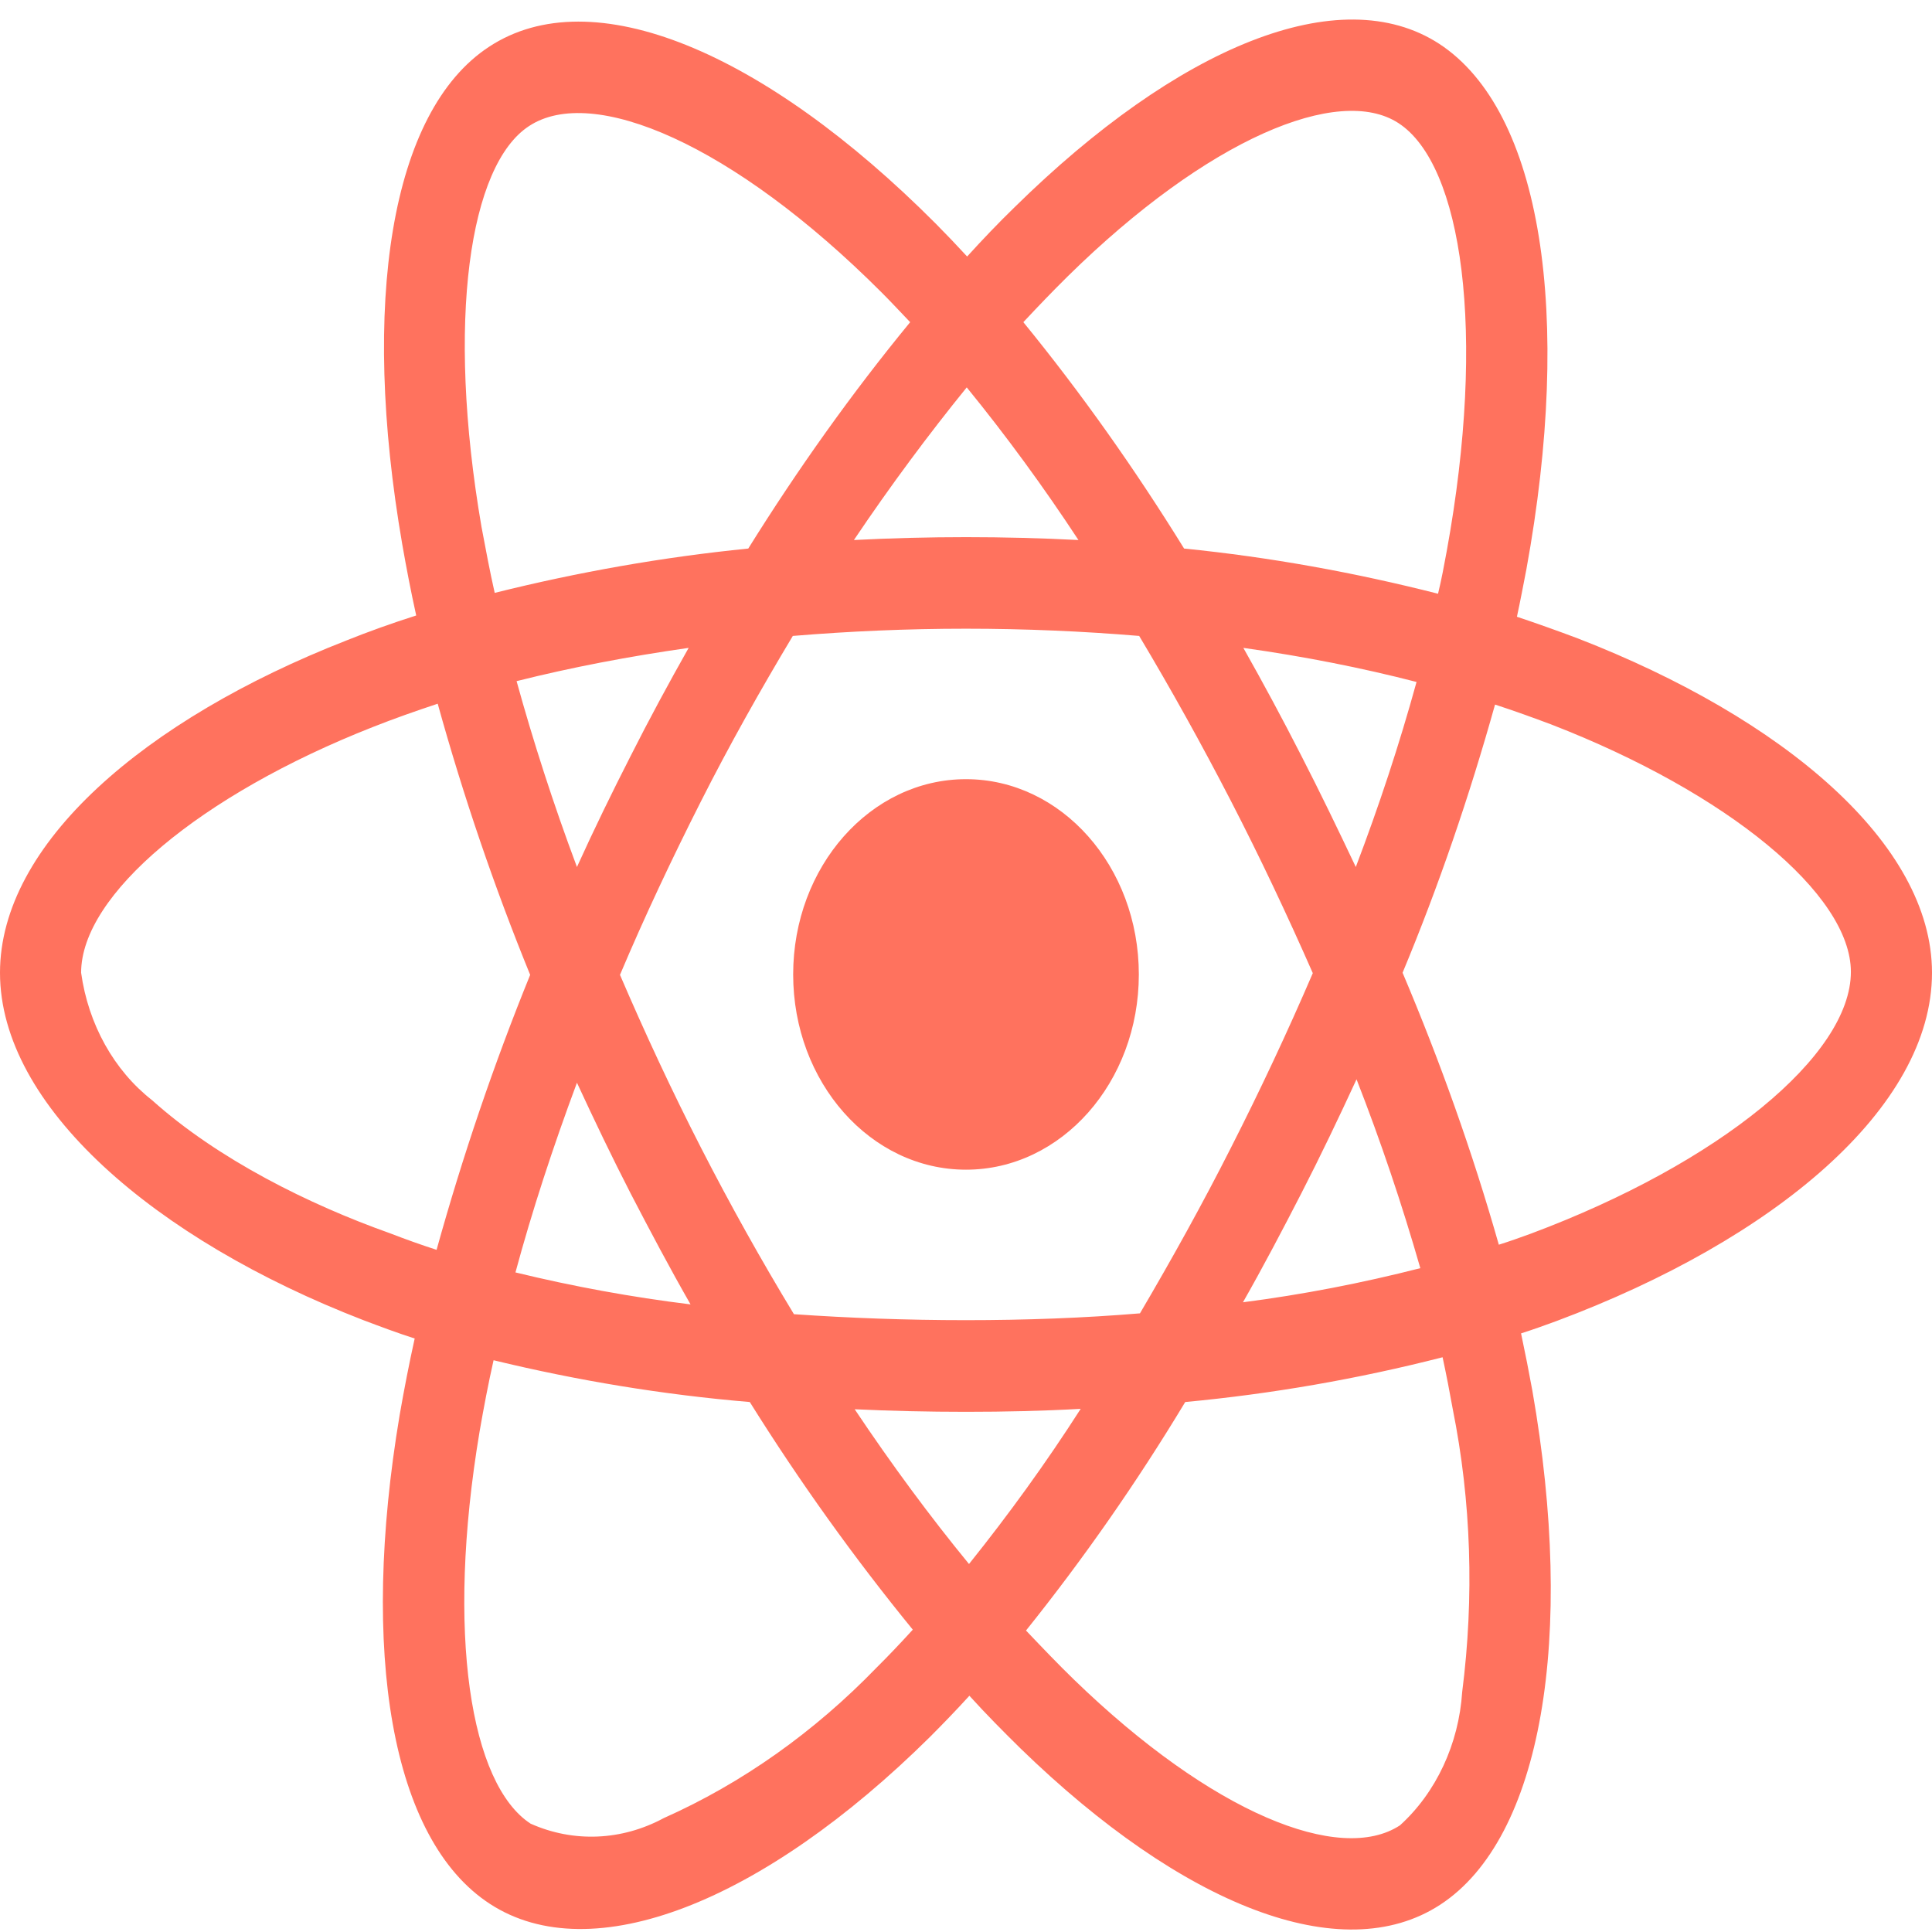
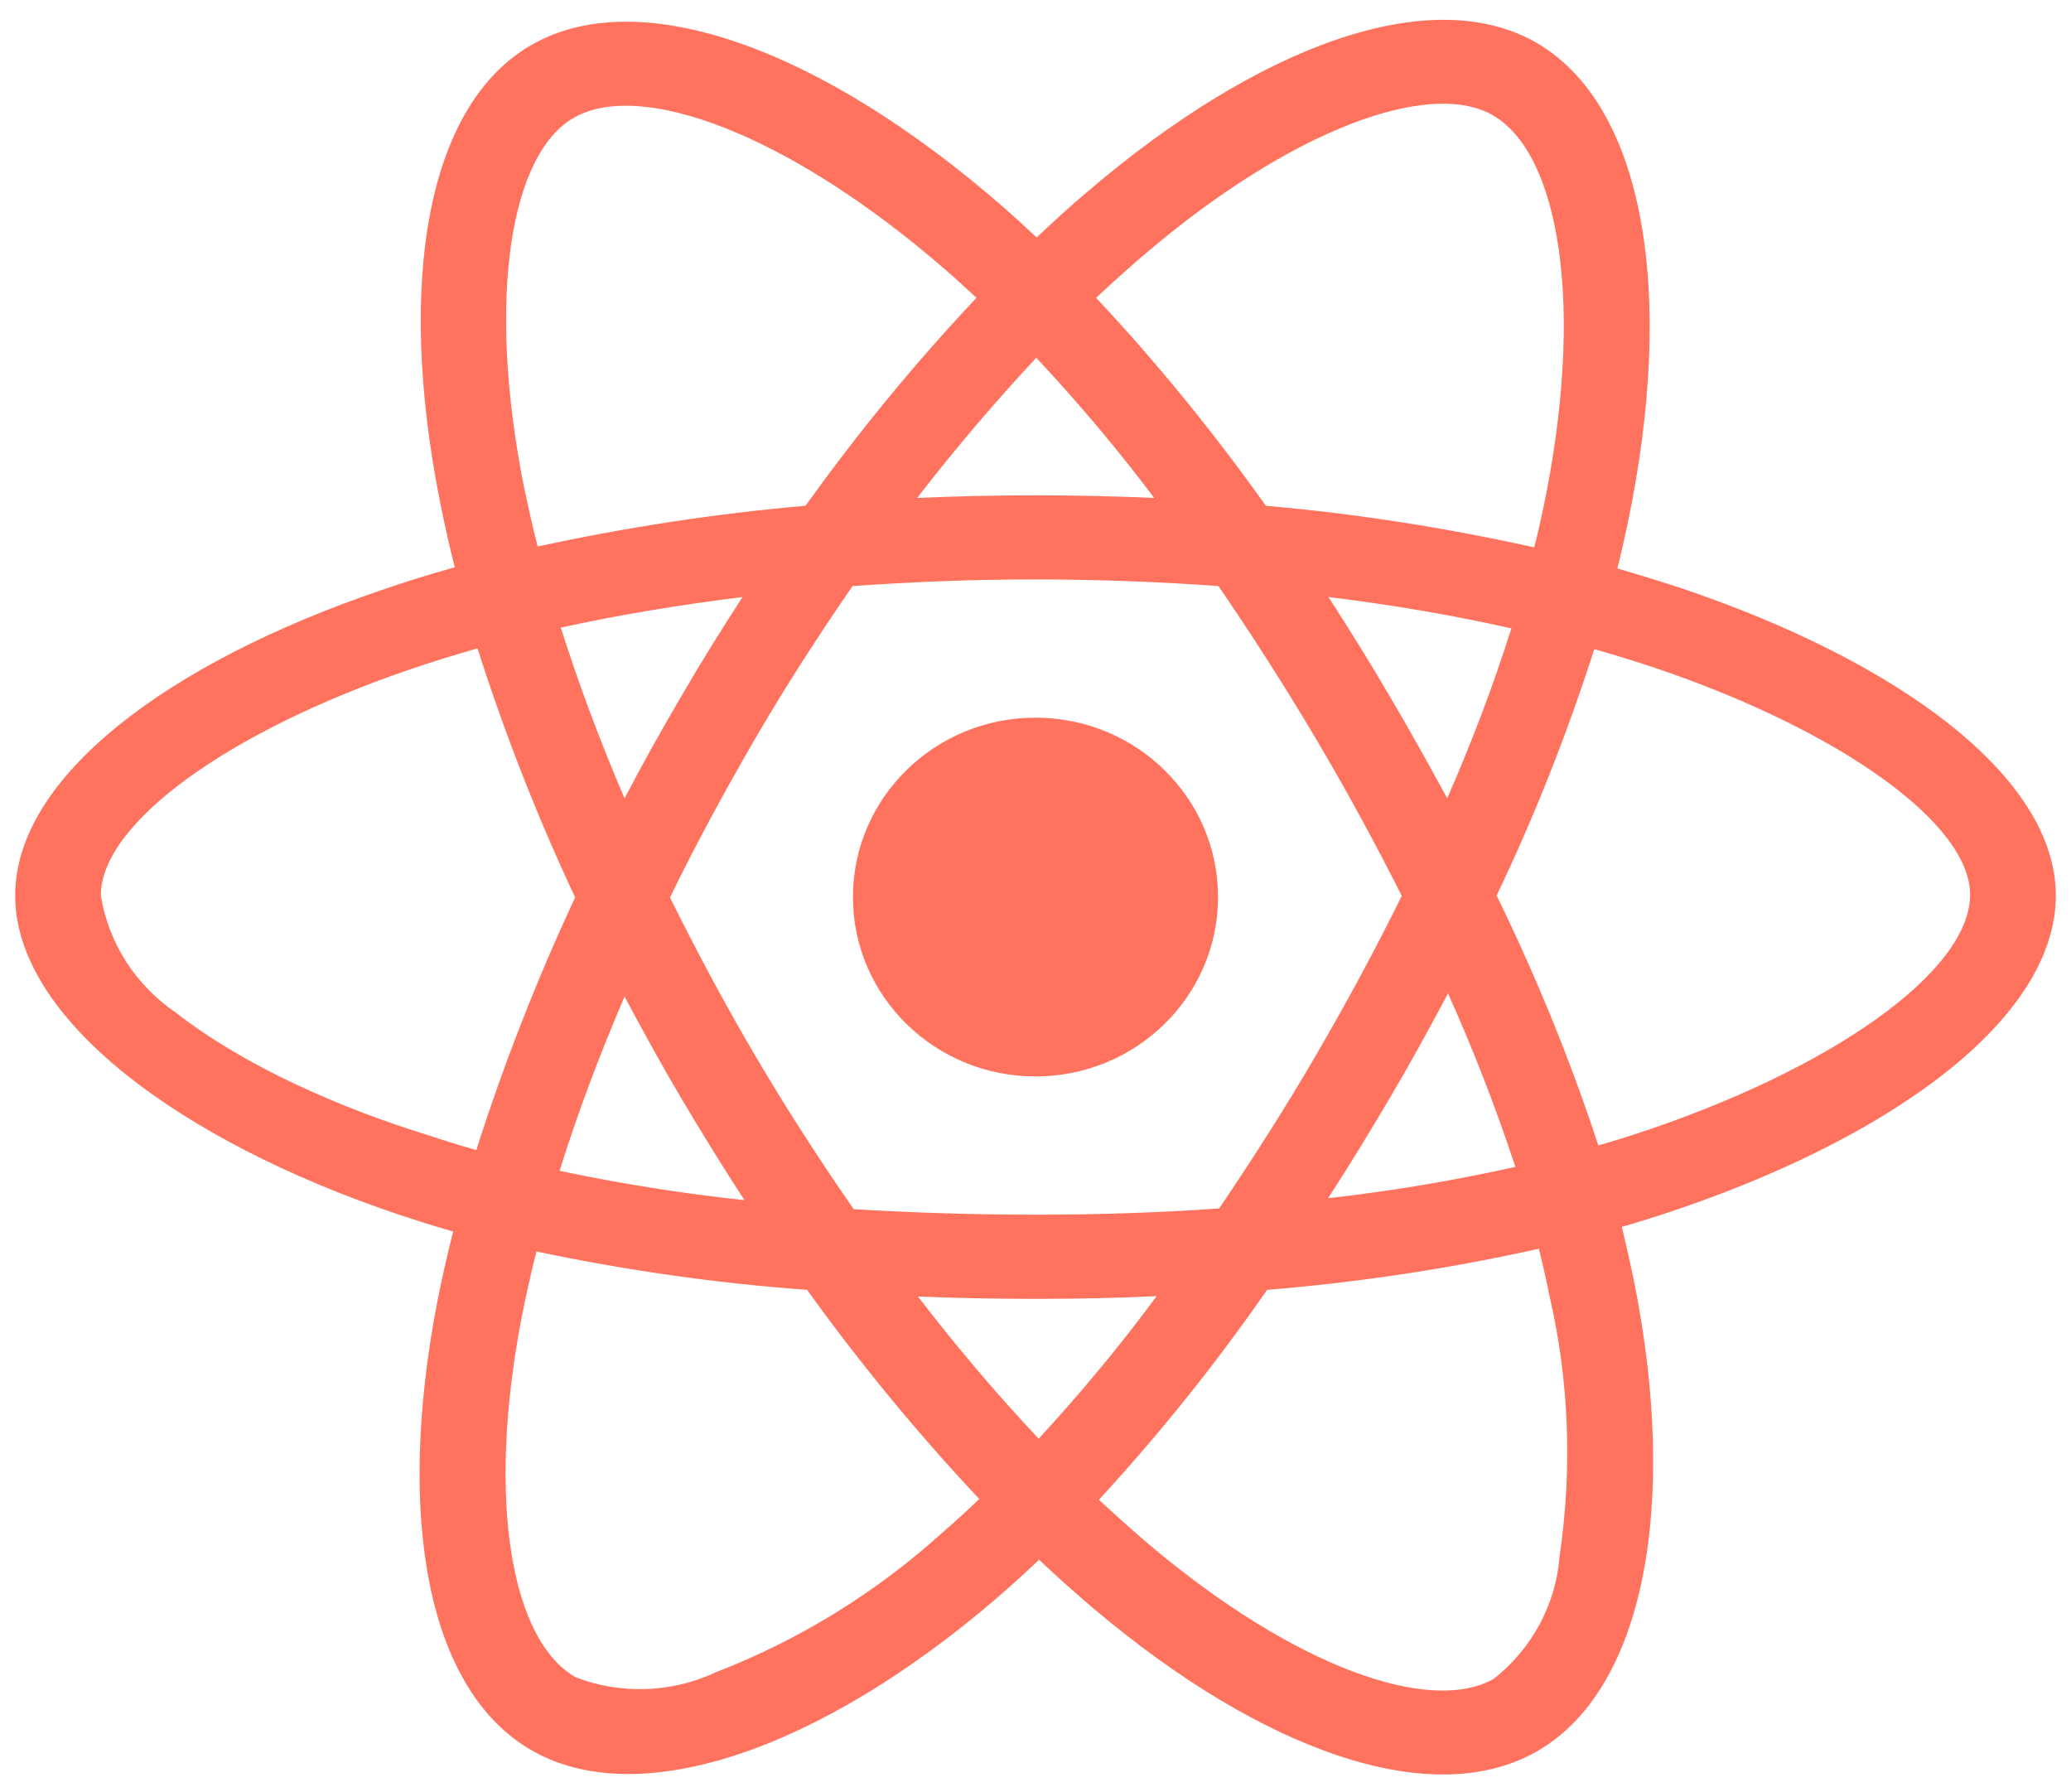
- <svg xmlns="http://www.w3.org/2000/svg" width="70" height="70" viewBox="0 0 70 70" fill="none">
-   <path d="M57.176 23.134C56.438 22.856 55.699 22.593 54.961 22.346C55.084 21.775 55.193 21.203 55.303 20.632C56.984 11.426 55.877 4.027 52.145 1.587C48.549 -0.746 42.684 1.679 36.75 7.518C36.162 8.089 35.588 8.692 35.041 9.294C34.672 8.893 34.289 8.491 33.906 8.105C27.686 1.865 21.451 -0.761 17.719 1.695C14.137 4.043 13.07 11.009 14.574 19.72C14.725 20.585 14.889 21.435 15.08 22.3C14.205 22.578 13.344 22.887 12.537 23.211C5.236 26.069 0 30.579 0 35.244C0 40.063 5.578 44.898 13.166 47.832C13.781 48.064 14.396 48.296 15.025 48.496C14.82 49.423 14.643 50.334 14.479 51.277C13.043 59.849 14.164 66.646 17.746 68.978C21.438 71.388 27.645 68.916 33.688 62.939C34.166 62.46 34.645 61.965 35.123 61.44C35.725 62.105 36.353 62.738 36.982 63.356C42.834 69.04 48.617 71.341 52.185 69.009C55.877 66.599 57.08 59.293 55.522 50.396C55.398 49.717 55.262 49.022 55.111 48.311C55.549 48.172 55.973 48.018 56.397 47.863C64.285 44.913 70 40.14 70 35.244C70 30.564 64.613 26.022 57.176 23.134ZM38.678 10.02C43.764 5.016 48.508 3.054 50.668 4.46C52.978 5.958 53.867 12.013 52.418 19.968C52.322 20.493 52.227 21.002 52.103 21.512C49.068 20.74 45.992 20.184 42.902 19.875C41.125 17.002 39.184 14.252 37.078 11.673C37.611 11.101 38.131 10.561 38.678 10.02ZM22.859 43.26C23.557 44.604 24.268 45.948 25.02 47.261C22.887 46.998 20.768 46.612 18.676 46.102C19.277 43.878 20.029 41.577 20.904 39.229C21.533 40.588 22.176 41.932 22.859 43.26ZM18.717 24.679C20.686 24.184 22.777 23.783 24.951 23.474C24.227 24.756 23.516 26.069 22.846 27.397C22.176 28.71 21.52 30.054 20.904 31.413C20.043 29.112 19.318 26.857 18.717 24.679ZM22.463 35.321C23.365 33.189 24.35 31.104 25.389 29.05C26.428 26.995 27.549 25.003 28.725 23.041C30.775 22.871 32.867 22.779 35 22.779C37.133 22.779 39.238 22.871 41.275 23.041C42.438 24.988 43.545 26.98 44.598 29.019C45.65 31.058 46.635 33.143 47.565 35.259C46.648 37.391 45.664 39.491 44.611 41.561C43.572 43.615 42.465 45.608 41.303 47.585C39.266 47.755 37.147 47.832 35 47.832C32.853 47.832 30.775 47.755 28.766 47.616C27.576 45.654 26.455 43.646 25.402 41.592C24.35 39.538 23.379 37.453 22.463 35.321ZM47.154 43.229C47.852 41.87 48.508 40.495 49.15 39.105C50.025 41.345 50.791 43.615 51.461 45.948C49.342 46.489 47.195 46.906 45.035 47.184C45.773 45.886 46.471 44.558 47.154 43.229ZM49.123 31.413C48.48 30.054 47.824 28.695 47.141 27.366C46.471 26.053 45.773 24.756 45.049 23.474C47.25 23.783 49.355 24.2 51.324 24.709C50.695 26.995 49.957 29.22 49.123 31.413ZM35.027 14.036C36.463 15.797 37.816 17.651 39.074 19.566C36.367 19.427 33.647 19.427 30.939 19.566C32.279 17.573 33.66 15.72 35.027 14.036ZM19.168 4.568C21.465 3.054 26.564 5.216 31.938 10.592C32.279 10.931 32.621 11.302 32.977 11.673C30.857 14.252 28.902 17.002 27.111 19.875C24.021 20.184 20.959 20.724 17.924 21.481C17.746 20.694 17.596 19.89 17.445 19.087C16.16 11.611 17.008 5.973 19.168 4.568ZM15.818 45.284C15.244 45.098 14.684 44.898 14.123 44.681C11.211 43.646 7.902 42.009 5.51 39.862C4.129 38.781 3.199 37.113 2.939 35.244C2.939 32.417 7.26 28.803 13.494 26.347C14.273 26.038 15.066 25.76 15.859 25.497C16.789 28.849 17.91 32.139 19.209 35.321C17.896 38.549 16.762 41.886 15.818 45.284ZM31.76 60.421C29.504 62.753 26.893 64.607 24.049 65.873C22.531 66.692 20.781 66.769 19.223 66.074C17.049 64.653 16.146 59.201 17.377 51.864C17.527 50.999 17.691 50.134 17.883 49.284C20.945 50.026 24.035 50.535 27.166 50.798C28.971 53.686 30.953 56.451 33.072 59.046C32.635 59.525 32.197 59.988 31.76 60.421ZM35.109 56.667C33.715 54.968 32.32 53.084 30.967 51.06C32.279 51.122 33.633 51.153 35 51.153C36.408 51.153 37.789 51.122 39.156 51.045C37.898 53.007 36.545 54.876 35.109 56.667ZM52.978 61.301C52.855 63.186 52.035 64.947 50.723 66.136C48.549 67.557 43.914 65.703 38.91 60.853C38.336 60.297 37.762 59.695 37.174 59.077C39.266 56.467 41.193 53.702 42.943 50.798C46.074 50.504 49.191 49.964 52.268 49.176C52.404 49.809 52.527 50.443 52.637 51.06C53.307 54.397 53.416 57.872 52.978 61.301ZM55.467 44.697C55.084 44.836 54.701 44.975 54.305 45.098C53.348 41.731 52.172 38.441 50.818 35.244C52.131 32.093 53.238 28.849 54.168 25.528C54.879 25.76 55.562 26.007 56.219 26.254C62.59 28.725 67.061 32.402 67.061 35.213C67.061 38.24 62.289 42.148 55.467 44.697ZM35 42.38C38.459 42.38 41.262 39.213 41.262 35.306C41.262 31.398 38.459 28.231 35 28.231C31.541 28.231 28.738 31.398 28.738 35.306C28.738 39.213 31.541 42.38 35 42.38Z" fill="#FF725E" />
+ <svg xmlns="http://www.w3.org/2000/svg" width="74" height="64" viewBox="0 0 74 64" fill="none">
+   <path d="M60.1 21.024C59.331 20.772 58.562 20.534 57.792 20.31C57.921 19.792 58.035 19.275 58.148 18.757C59.9 10.417 58.747 3.715 54.859 1.504C51.113 -0.609 45.004 1.588 38.823 6.877C38.21 7.395 37.612 7.941 37.043 8.486C36.658 8.122 36.259 7.759 35.861 7.409C29.381 1.756 22.887 -0.623 18.998 1.602C15.267 3.729 14.156 10.04 15.723 17.931C15.88 18.715 16.05 19.485 16.25 20.268C15.338 20.52 14.441 20.8 13.601 21.094C5.996 23.682 0.542 27.768 0.542 31.994C0.542 36.36 6.352 40.739 14.256 43.398C14.897 43.608 15.538 43.818 16.193 44C15.979 44.839 15.794 45.665 15.623 46.518C14.128 54.284 15.296 60.441 19.027 62.554C22.872 64.737 29.338 62.498 35.633 57.083C36.131 56.649 36.63 56.201 37.128 55.725C37.755 56.327 38.41 56.901 39.065 57.461C45.16 62.61 51.184 64.695 54.901 62.582C58.747 60.399 60 53.781 58.376 45.721C58.248 45.105 58.106 44.475 57.949 43.832C58.405 43.706 58.846 43.566 59.288 43.426C67.505 40.753 73.458 36.43 73.458 31.994C73.458 27.754 67.847 23.64 60.1 21.024V21.024ZM40.831 9.144C46.129 4.61 51.071 2.833 53.321 4.107C55.727 5.464 56.653 10.949 55.144 18.155C55.044 18.631 54.944 19.093 54.816 19.555C51.654 18.855 48.45 18.351 45.231 18.071C43.38 15.469 41.358 12.978 39.165 10.641C39.72 10.123 40.261 9.634 40.831 9.144V9.144ZM24.353 39.256C25.08 40.474 25.82 41.691 26.604 42.88C24.382 42.642 22.174 42.292 19.995 41.831C20.622 39.816 21.405 37.731 22.317 35.604C22.972 36.835 23.641 38.053 24.353 39.256V39.256ZM20.038 22.423C22.089 21.975 24.268 21.611 26.532 21.331C25.777 22.493 25.037 23.682 24.339 24.886C23.641 26.075 22.958 27.292 22.317 28.524C21.42 26.439 20.665 24.396 20.038 22.423ZM23.94 32.064C24.88 30.133 25.906 28.244 26.988 26.383C28.07 24.522 29.238 22.717 30.463 20.94C32.599 20.786 34.778 20.702 37 20.702C39.221 20.702 41.415 20.786 43.537 20.94C44.747 22.703 45.901 24.508 46.997 26.355C48.094 28.202 49.119 30.091 50.088 32.008C49.134 33.939 48.108 35.842 47.012 37.717C45.929 39.578 44.776 41.383 43.565 43.174C41.443 43.328 39.236 43.398 37 43.398C34.764 43.398 32.599 43.328 30.506 43.202C29.267 41.425 28.099 39.606 27.002 37.745C25.906 35.884 24.895 33.995 23.94 32.064ZM49.661 39.228C50.387 37.997 51.071 36.751 51.74 35.492C52.651 37.521 53.449 39.578 54.147 41.691C51.939 42.181 49.703 42.558 47.453 42.81C48.222 41.635 48.949 40.431 49.661 39.228ZM51.711 28.524C51.042 27.292 50.358 26.061 49.646 24.858C48.949 23.668 48.222 22.493 47.467 21.331C49.76 21.611 51.953 21.989 54.004 22.451C53.349 24.522 52.58 26.537 51.711 28.524V28.524ZM37.028 12.782C38.524 14.377 39.934 16.056 41.244 17.791C38.424 17.666 35.59 17.666 32.77 17.791C34.166 15.986 35.604 14.307 37.028 12.782ZM20.508 4.205C22.901 2.833 28.213 4.792 33.81 9.662C34.166 9.97 34.522 10.305 34.892 10.641C32.685 12.978 30.648 15.469 28.782 18.071C25.564 18.351 22.374 18.841 19.212 19.526C19.027 18.813 18.87 18.085 18.714 17.358C17.375 10.585 18.258 5.478 20.508 4.205V4.205ZM17.019 41.089C16.421 40.921 15.837 40.739 15.253 40.544C12.22 39.606 8.773 38.123 6.281 36.178C4.842 35.198 3.874 33.687 3.603 31.994C3.603 29.433 8.104 26.159 14.598 23.934C15.41 23.654 16.236 23.402 17.062 23.165C18.03 26.201 19.198 29.181 20.551 32.064C19.184 34.988 18.002 38.011 17.019 41.089V41.089ZM33.625 54.802C31.275 56.915 28.555 58.594 25.592 59.741C24.012 60.483 22.189 60.553 20.565 59.923C18.301 58.636 17.361 53.697 18.642 47.05C18.799 46.267 18.97 45.483 19.169 44.713C22.36 45.385 25.578 45.847 28.839 46.084C30.719 48.701 32.784 51.206 34.992 53.557C34.536 53.99 34.08 54.41 33.625 54.802ZM37.114 51.402C35.661 49.863 34.209 48.156 32.799 46.322C34.166 46.378 35.576 46.406 37 46.406C38.467 46.406 39.905 46.378 41.329 46.308C40.019 48.086 38.609 49.779 37.114 51.402V51.402ZM55.727 55.599C55.599 57.307 54.745 58.902 53.378 59.979C51.113 61.267 46.285 59.587 41.073 55.194C40.475 54.69 39.877 54.144 39.264 53.585C41.443 51.22 43.451 48.715 45.274 46.084C48.535 45.819 51.782 45.329 54.987 44.615C55.129 45.189 55.258 45.763 55.371 46.322C56.069 49.345 56.183 52.493 55.727 55.599V55.599ZM58.319 40.557C57.921 40.683 57.522 40.809 57.109 40.921C56.112 37.871 54.887 34.89 53.477 31.994C54.844 29.139 55.998 26.201 56.967 23.193C57.707 23.402 58.419 23.626 59.103 23.85C65.739 26.089 70.396 29.419 70.396 31.966C70.396 34.709 65.426 38.249 58.319 40.557ZM37 38.459C40.603 38.459 43.523 35.59 43.523 32.05C43.523 28.51 40.603 25.641 37 25.641C33.397 25.641 30.477 28.51 30.477 32.05C30.477 35.59 33.397 38.459 37 38.459Z" fill="#FF725E" />
</svg>
